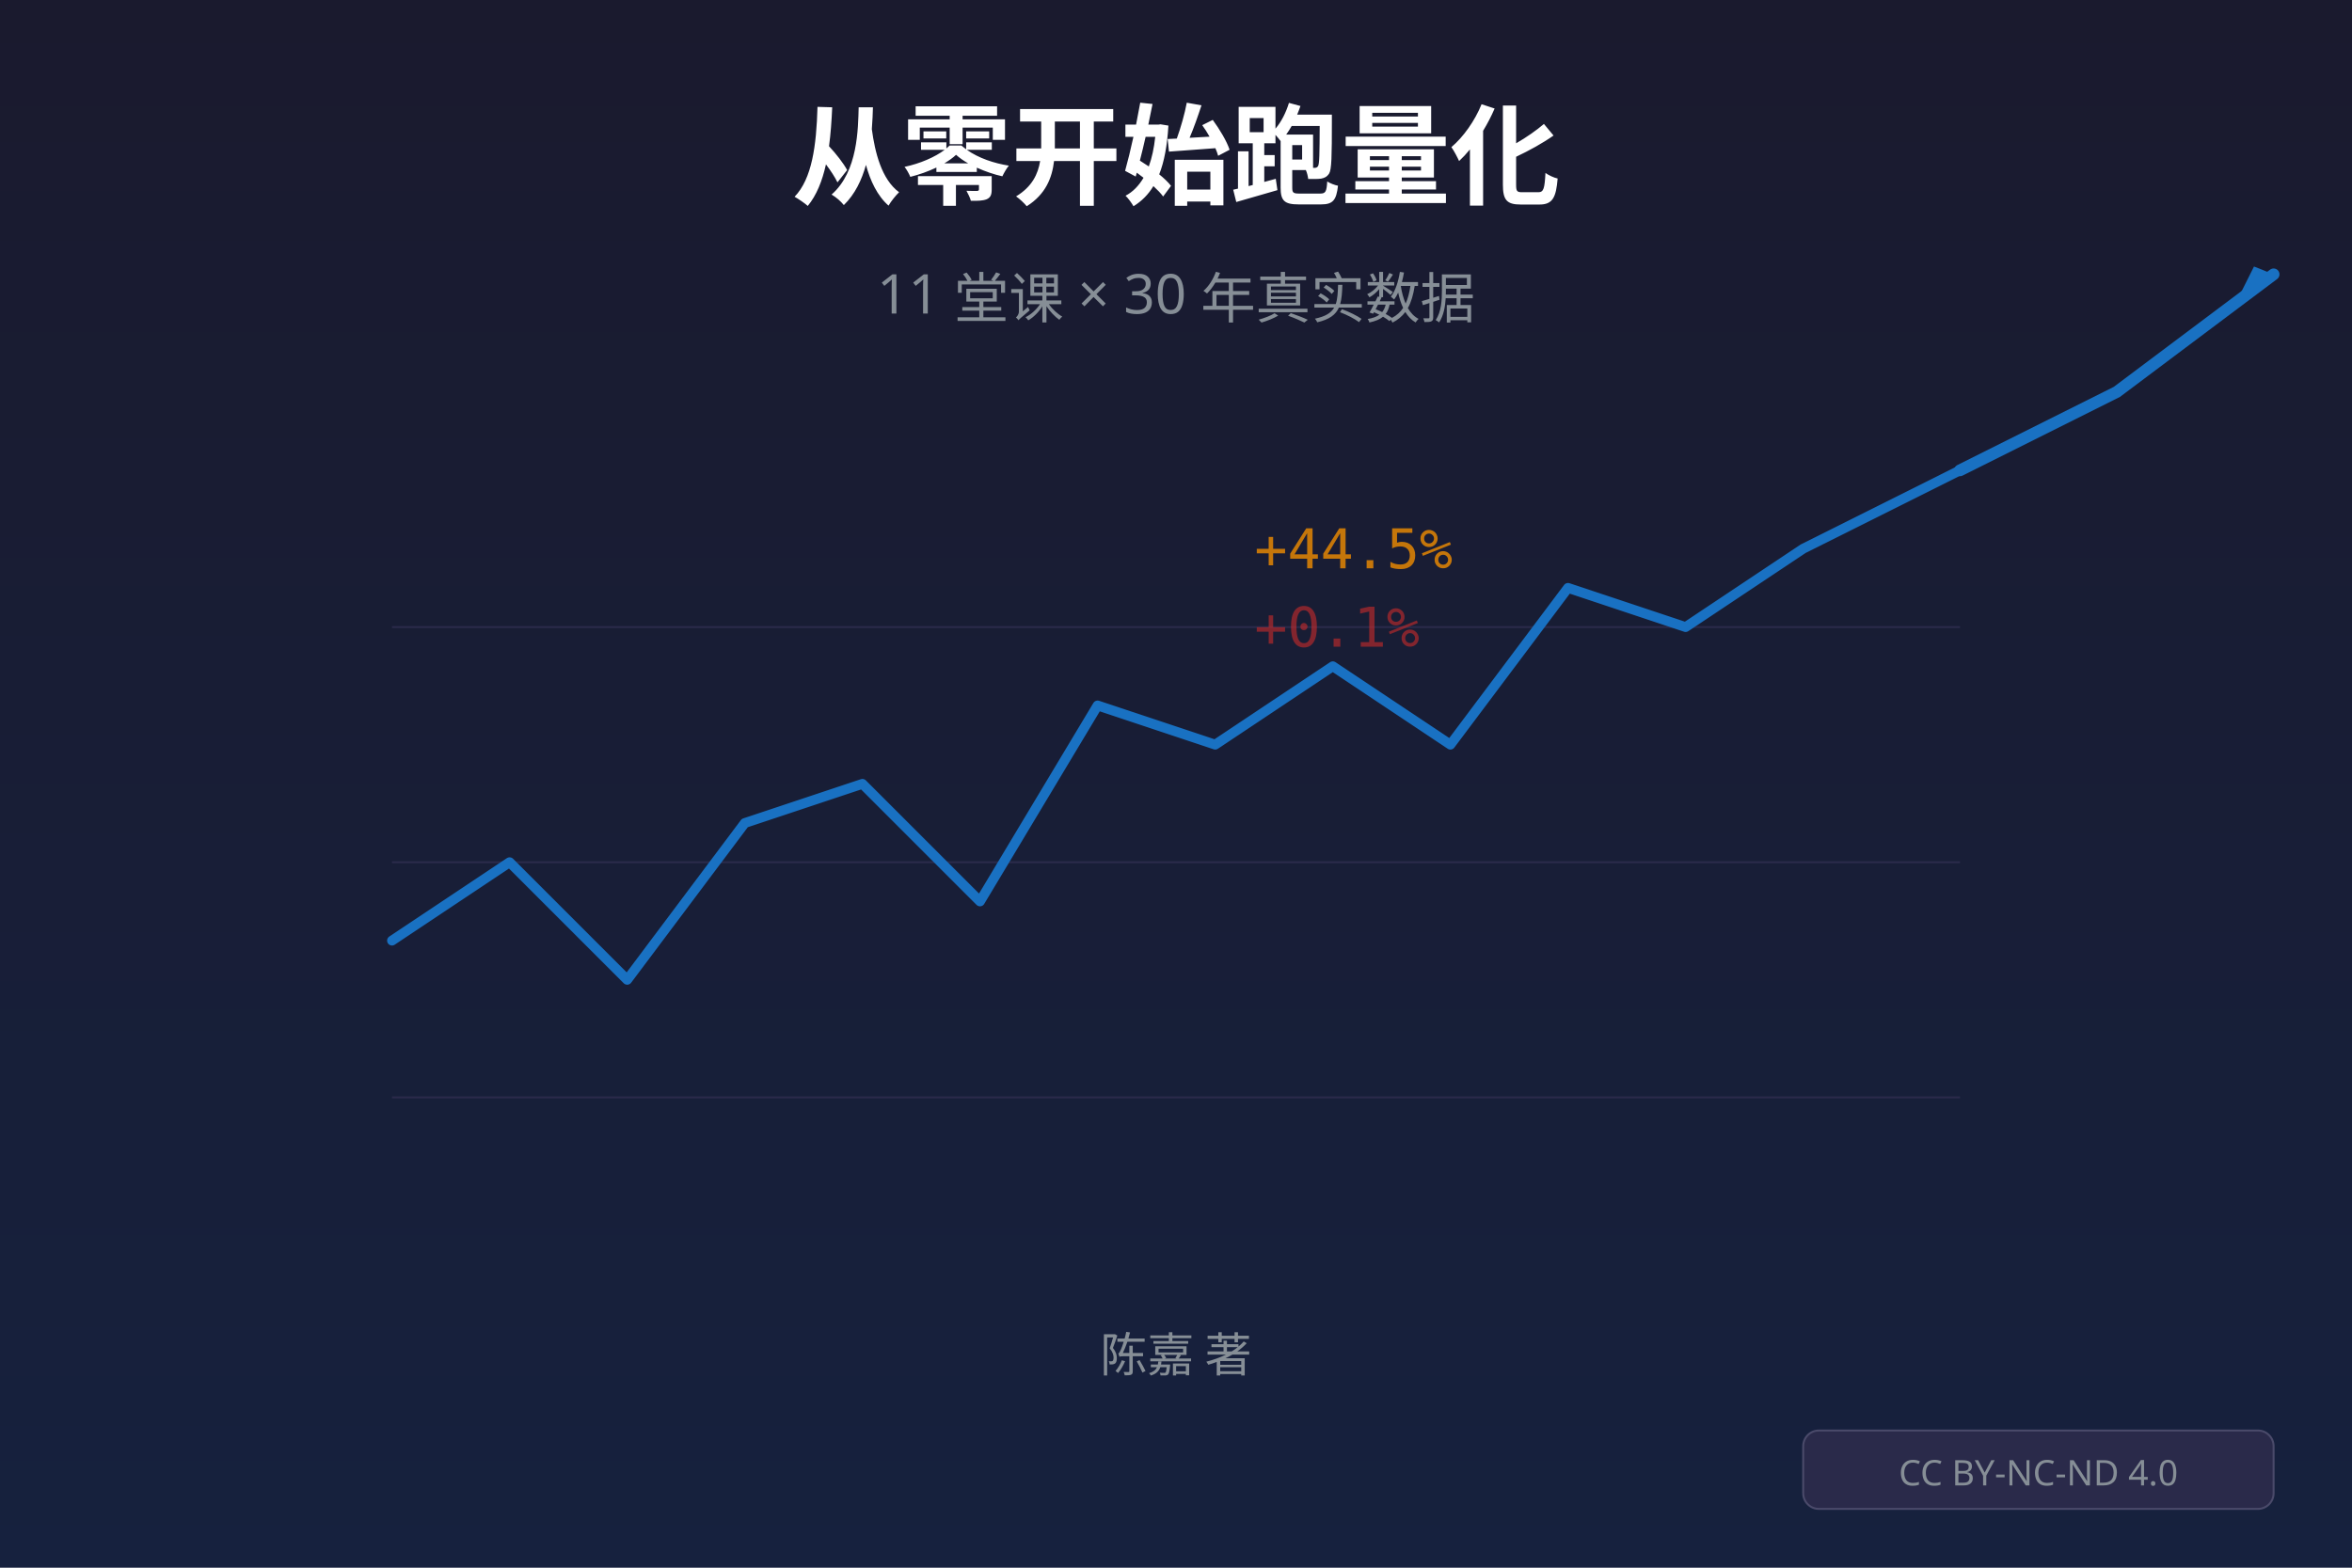
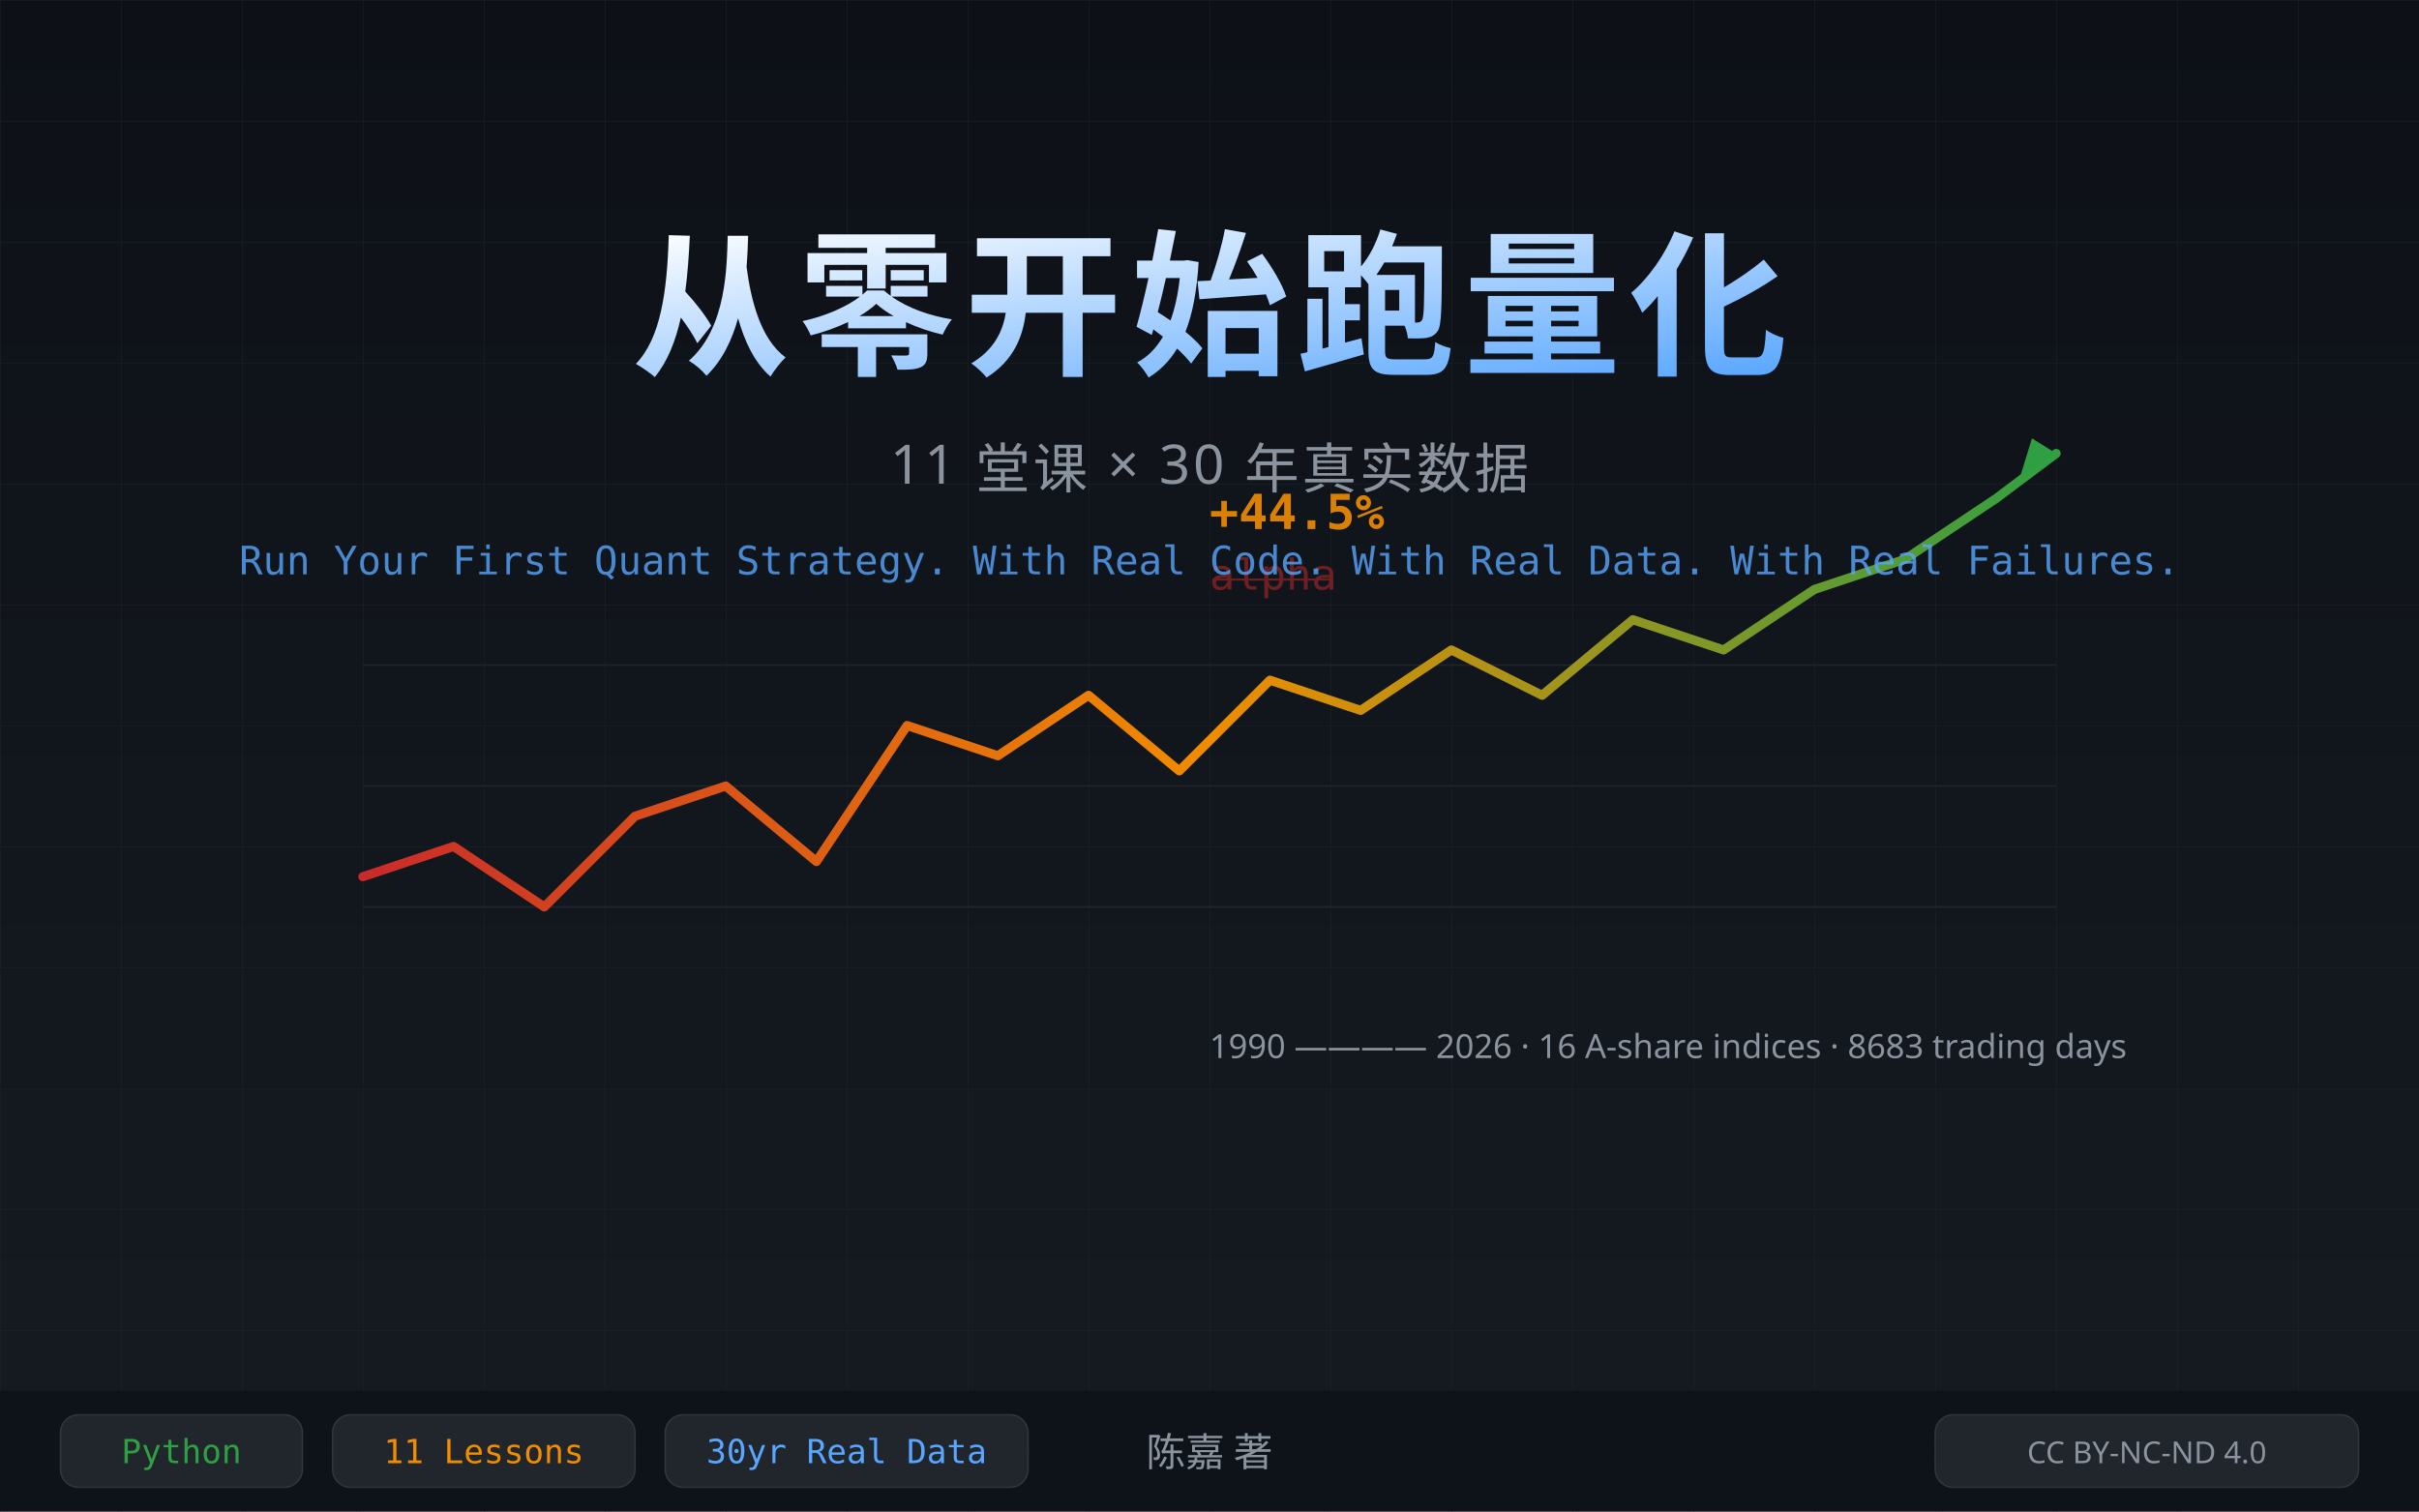
- <svg xmlns="http://www.w3.org/2000/svg" viewBox="0 0 600 400" width="600" height="400">
+ <svg xmlns="http://www.w3.org/2000/svg" viewBox="0 0 800 500" width="800" height="500">
  <defs>
    <linearGradient id="bg" x1="0" y1="0" x2="0" y2="1">
-       <stop offset="0%" stop-color="#1a1a2e" />
-       <stop offset="100%" stop-color="#16213e" />
+       <stop offset="0%" stop-color="#0d1117" />
+       <stop offset="100%" stop-color="#161b22" />
+     </linearGradient>
+     <linearGradient id="titleGrad" x1="0" y1="0" x2="1" y2="1">
+       <stop offset="0%" stop-color="#ffffff" />
+       <stop offset="100%" stop-color="#58a6ff" />
+     </linearGradient>
+     <linearGradient id="lineGrad" x1="0" y1="0" x2="1" y2="0">
+       <stop offset="0%" stop-color="#c92a2a" />
+       <stop offset="50%" stop-color="#f08c00" />
+       <stop offset="100%" stop-color="#2ea043" />
    </linearGradient>
  </defs>
-   <rect width="600" height="400" fill="url(#bg)" />
-   <line x1="100" y1="280" x2="500" y2="280" stroke="#2a2a4a" stroke-width="0.5" />
-   <line x1="100" y1="220" x2="500" y2="220" stroke="#2a2a4a" stroke-width="0.5" />
-   <line x1="100" y1="160" x2="500" y2="160" stroke="#2a2a4a" stroke-width="0.5" />
-   <polyline points="100,240 130,220 160,250 190,210 220,200 250,230 280,180 310,190 340,170 370,190 400,150 430,160 460,140 500,120" fill="none" stroke="#1971c2" stroke-width="2.5" stroke-linecap="round" stroke-linejoin="round" />
-   <polyline points="500,120 540,100 580,70" fill="none" stroke="#1971c2" stroke-width="3" stroke-linecap="round" />
-   <polygon points="580,70 570,78 575,68" fill="#1971c2" />
-   <text x="320" y="145" fill="#f08c00" font-family="monospace" font-size="14" opacity="0.8">+44.5%</text>
-   <text x="320" y="165" fill="#c92a2a" font-family="monospace" font-size="14" opacity="0.6">+0.1%</text>
-   <text x="300" y="50" fill="#ffffff" font-family="sans-serif" font-size="28" font-weight="bold" text-anchor="middle">从零开始跑量化</text>
-   <text x="300" y="80" fill="#868e96" font-family="sans-serif" font-size="14" text-anchor="middle">11 堂课 × 30 年真实数据</text>
-   <text x="300" y="350" fill="#868e96" font-family="sans-serif" font-size="12" text-anchor="middle">陈嘉 著</text>
-   <rect x="460" y="365" width="120" height="20" rx="4" fill="#2a2a4a" stroke="#4a4a6a" stroke-width="0.5" />
-   <text x="520" y="379" fill="#868e96" font-family="sans-serif" font-size="9" text-anchor="middle">CC BY-NC-ND 4.0</text>
+   <rect width="800" height="500" fill="url(#bg)" />
+   <pattern id="grid" width="40" height="40" patternUnits="userSpaceOnUse">
+     <path d="M 40 0 L 0 0 0 40" fill="none" stroke="#21262d" stroke-width="0.5" />
+   </pattern>
+   <rect width="800" height="500" fill="url(#grid)" opacity="0.5" />
+   <g transform="translate(120, 220)">
+     <line x1="0" y1="80" x2="560" y2="80" stroke="#21262d" stroke-width="0.5" />
+     <line x1="0" y1="40" x2="560" y2="40" stroke="#21262d" stroke-width="0.5" />
+     <line x1="0" y1="0" x2="560" y2="0" stroke="#21262d" stroke-width="0.5" />
+     <polyline points="0,70 30,60 60,80 90,50 120,40 150,65 180,20 210,30 240,10 270,35 300,5 330,15 360,-5 390,10 420,-15 450,-5 480,-25 510,-35 540,-55 560,-70" fill="none" stroke="url(#lineGrad)" stroke-width="3" stroke-linecap="round" stroke-linejoin="round" />
+     <polygon points="560,-70 548,-62 552,-75" fill="#2ea043" />
+     <text x="280" y="-45" fill="#f08c00" font-family="monospace" font-size="16" font-weight="bold" opacity="0.9">+44.5%</text>
+     <text x="280" y="-25" fill="#c92a2a" font-family="monospace" font-size="14" opacity="0.5" text-decoration="line-through">alpha</text>
+     <text x="280" y="130" fill="#8b949e" font-family="sans-serif" font-size="11">1990 ———— 2026  ·  16 A-share indices  ·  8683 trading days</text>
+   </g>
+   <text x="400" y="120" fill="url(#titleGrad)" font-family="sans-serif" font-size="52" font-weight="900" text-anchor="middle" letter-spacing="3">从零开始跑量化</text>
+   <text x="400" y="160" fill="#8b949e" font-family="sans-serif" font-size="18" text-anchor="middle" letter-spacing="1">11 堂课 × 30 年真实数据</text>
+   <text x="400" y="190" fill="#58a6ff" font-family="monospace" font-size="13" text-anchor="middle" opacity="0.8">Run Your First Quant Strategy. With Real Code. With Real Data. With Real Failures.</text>
+   <rect x="0" y="460" width="800" height="40" fill="#0d1117" opacity="0.8" />
+   <text x="400" y="485" fill="#8b949e" font-family="sans-serif" font-size="13" text-anchor="middle">陈嘉 著</text>
+   <rect x="640" y="468" width="140" height="24" rx="6" fill="#21262d" stroke="#30363d" stroke-width="0.5" />
+   <text x="710" y="484" fill="#8b949e" font-family="sans-serif" font-size="10" text-anchor="middle">CC BY-NC-ND 4.0</text>
+   <rect x="20" y="468" width="80" height="24" rx="6" fill="#21262d" stroke="#30363d" stroke-width="0.5" />
+   <text x="60" y="484" fill="#2ea043" font-family="monospace" font-size="11" text-anchor="middle">Python</text>
+   <rect x="110" y="468" width="100" height="24" rx="6" fill="#21262d" stroke="#30363d" stroke-width="0.5" />
+   <text x="160" y="484" fill="#f08c00" font-family="monospace" font-size="11" text-anchor="middle">11 Lessons</text>
+   <rect x="220" y="468" width="120" height="24" rx="6" fill="#21262d" stroke="#30363d" stroke-width="0.5" />
+   <text x="280" y="484" fill="#58a6ff" font-family="monospace" font-size="11" text-anchor="middle">30yr Real Data</text>
</svg>
